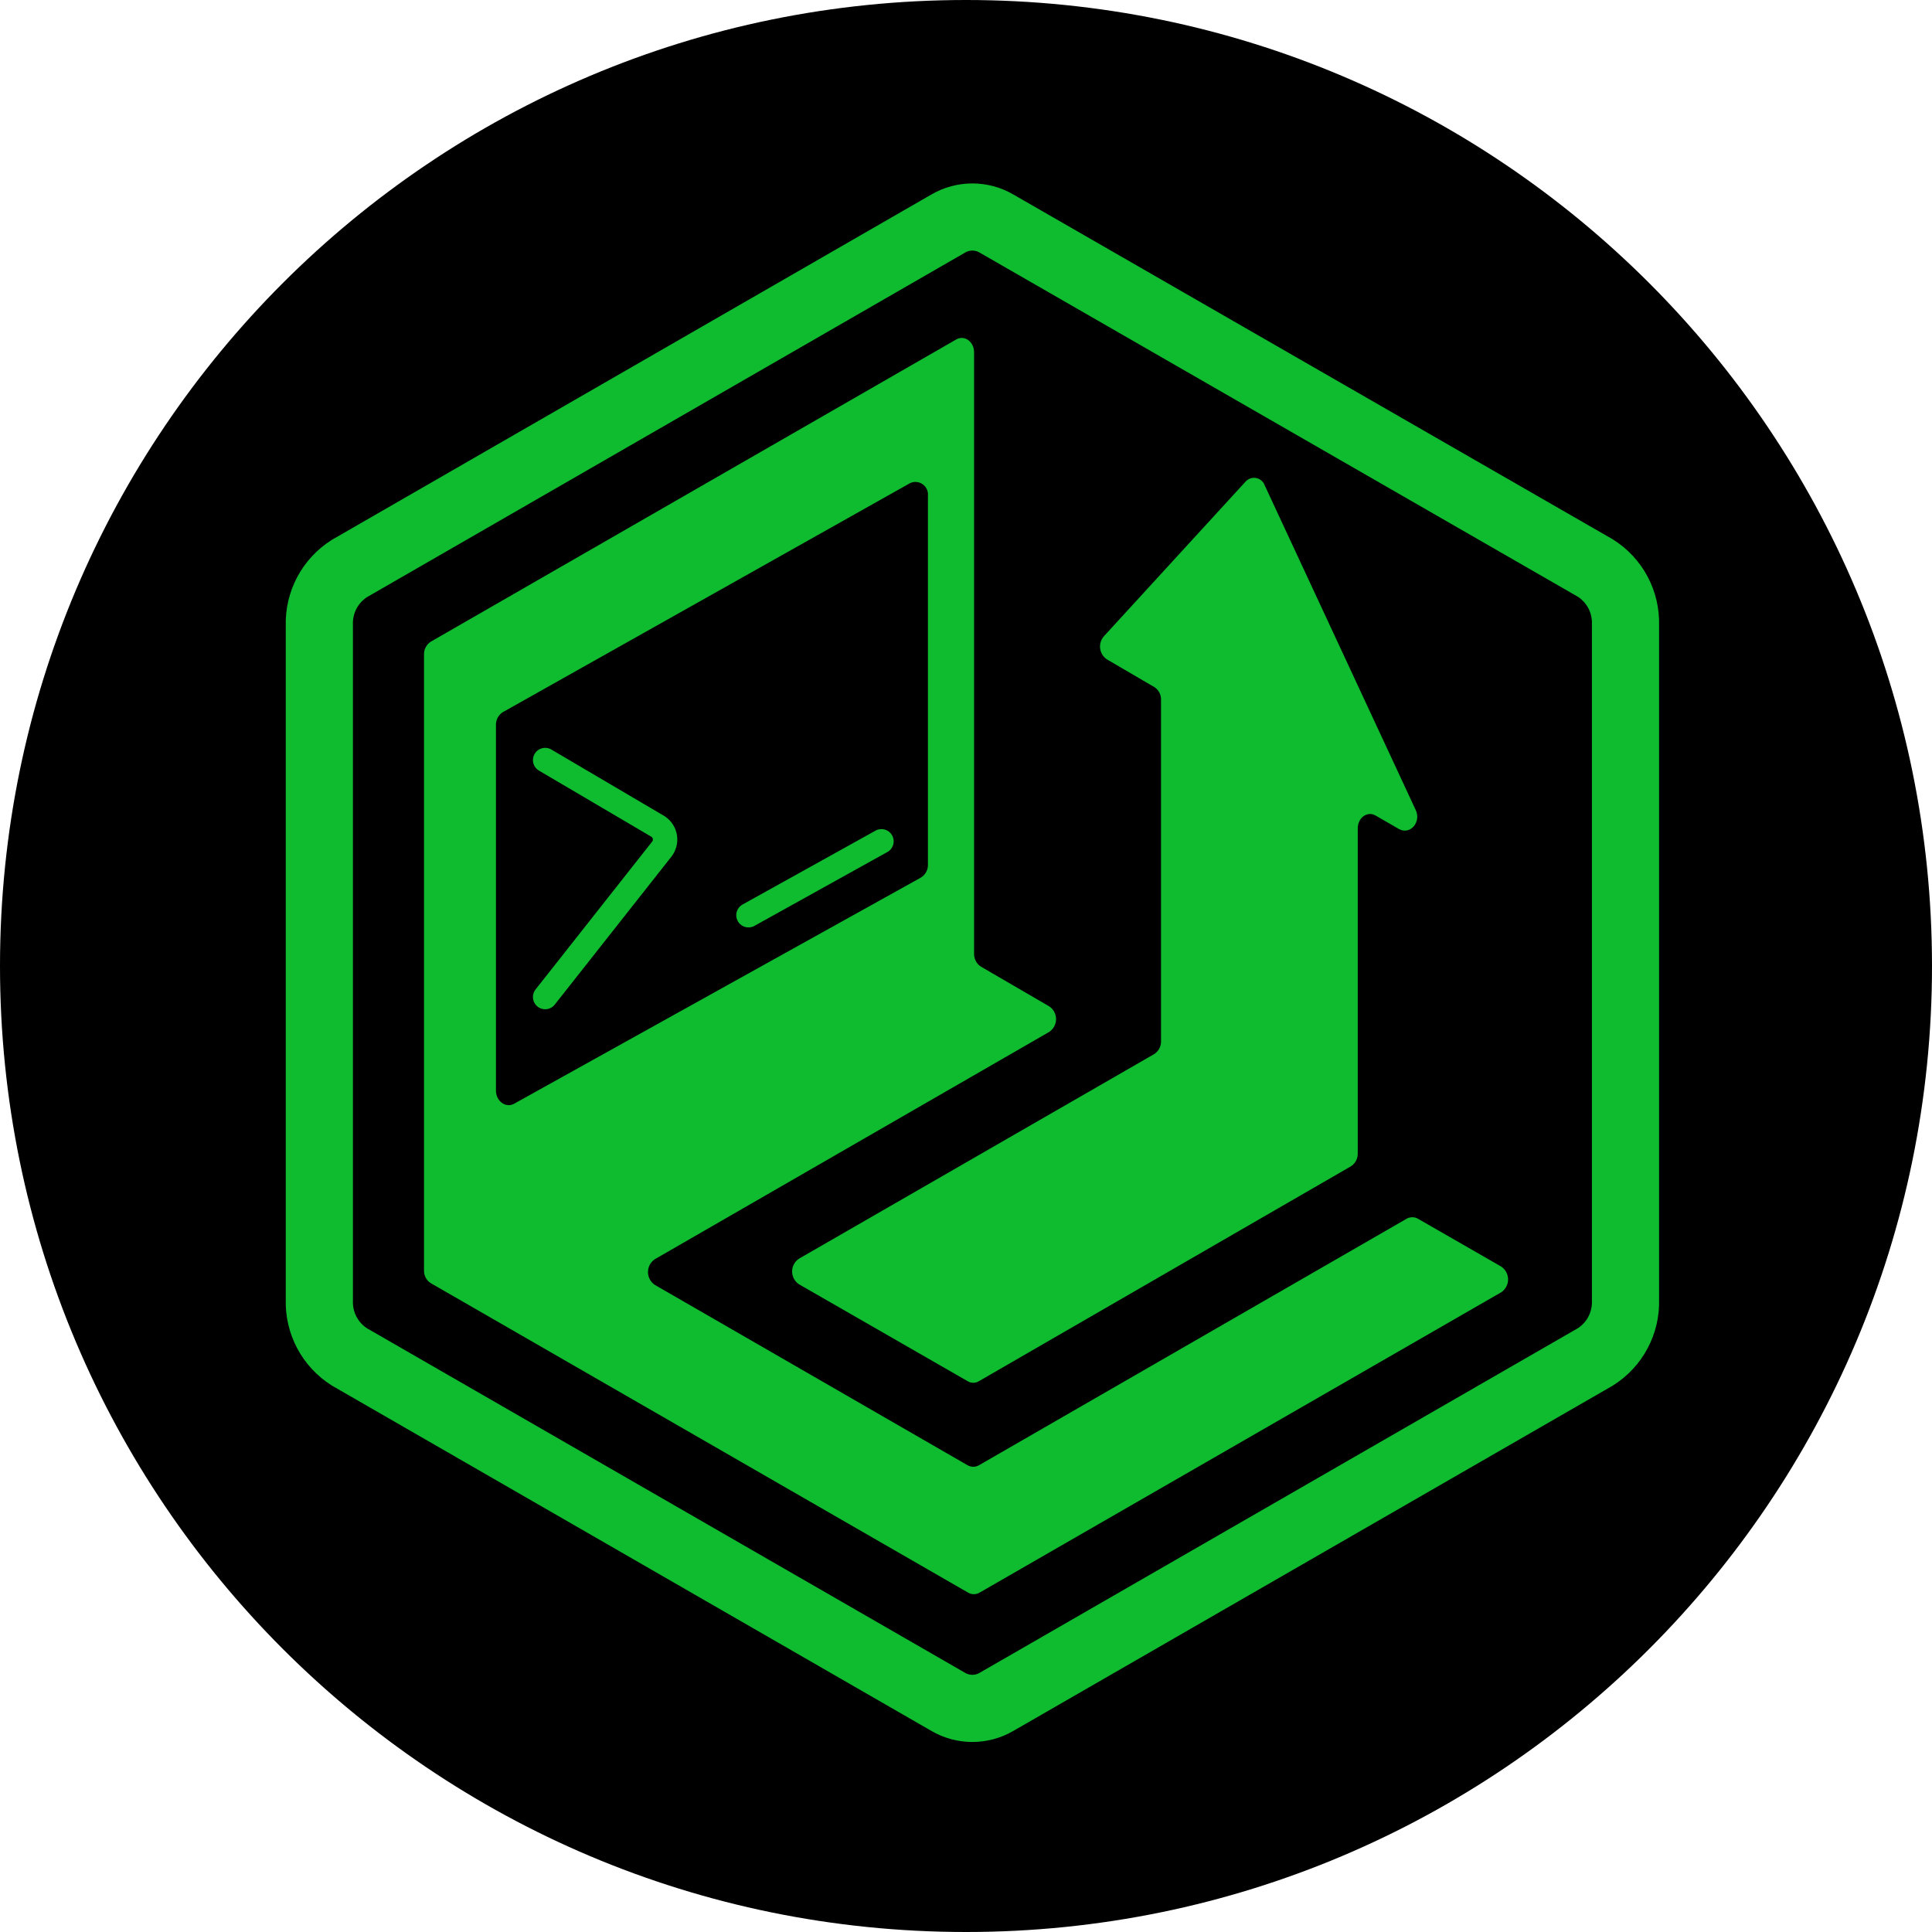
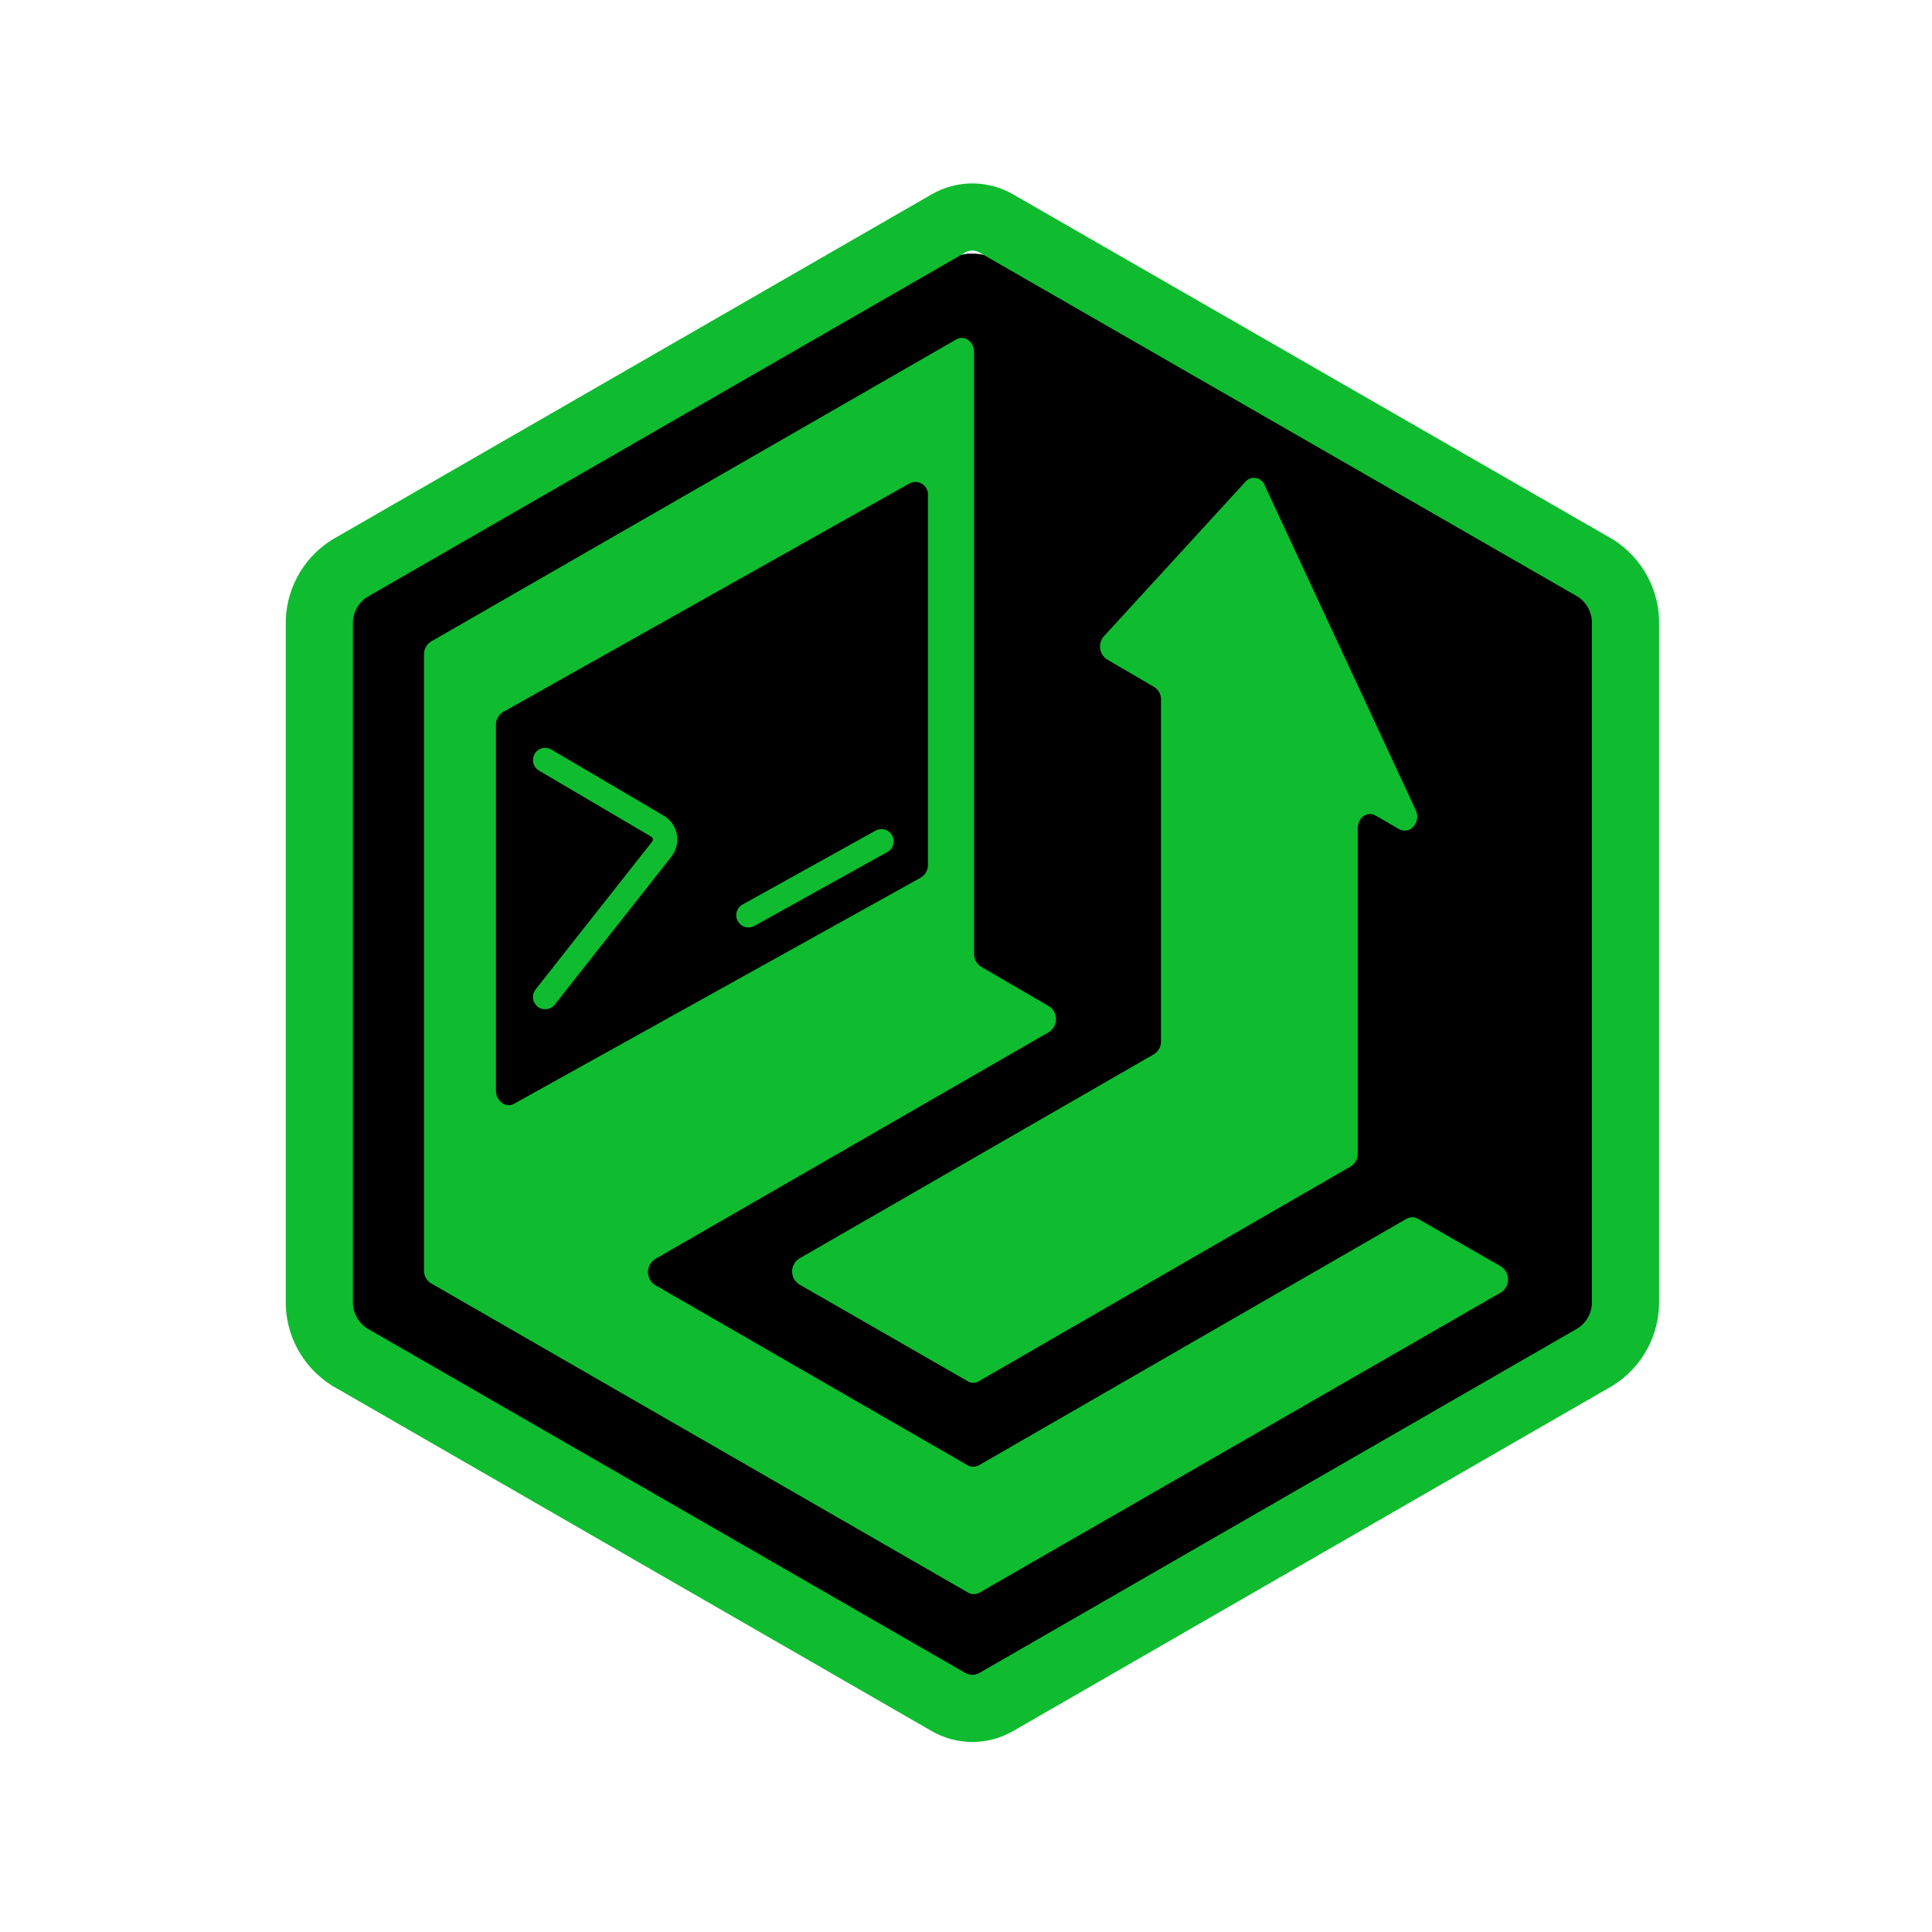
<svg xmlns="http://www.w3.org/2000/svg" viewBox="-25.14 -16.14 170 170" version="1.1" id="svg4" width="170" height="170">
  <defs id="defs1">
    <style id="style1">
      .cls-1,.cls-3,.cls-4{fill:none;stroke:#0fbc2f;stroke-linecap:round;}.cls-1,.cls-3{stroke-linejoin:round;}.cls-1{stroke-width:5.91px;}.cls-2{fill:#0fbc2f;}.cls-3,.cls-4{stroke-width:2.15px;}.cls-4{stroke-miterlimit:10;}
    </style>
  </defs>
-   <circle cx="59.86" cy="68.86" r="85" id="circle1" />
+   <circle cx="59.86" cy="68.86" r="85" id="circle1" style="display:none" />
+   <path d="m 60.42,6.674 a 4.038,4.038 0 0 0 -2.053,0.561 L 7.844,36.338 a 5.468,5.468 0 0 0 -2.541,4.795 v 56.959 a 5.468,5.468 0 0 0 2.541,4.797 l 50.523,29.102 a 4.038,4.038 0 0 0 4.105,0 l 50.521,-29.102 a 5.458,5.458 0 0 0 2.553,-4.797 V 41.094 a 5.458,5.458 0 0 0 -2.553,-4.795 L 62.473,7.234 a 4.038,4.038 0 0 0 -2.053,-0.561 z" style="display:inline;fill:#000000;stroke:#000000;stroke-opacity:1;fill-opacity:1" id="path6" />
  <g id="g4" style="display:inline">
    <path class="cls-1" d="M 58.28,3.54 5.61,33.88 a 5.7,5.7 0 0 0 -2.65,5 v 59.38 a 5.7,5.7 0 0 0 2.65,5 l 52.67,30.34 a 4.21,4.21 0 0 0 4.28,0 l 52.67,-30.34 a 5.69,5.69 0 0 0 2.66,-5 V 38.84 a 5.69,5.69 0 0 0 -2.66,-5 L 62.56,3.54 a 4.21,4.21 0 0 0 -4.28,0 z" id="path1" style="display:inline" />
    <g id="g5">
      <path class="cls-2" d="m 72.26,41.88 4.16,2.43 a 1.27,1.27 0 0 1 0.6,1.12 v 30.05 a 1.3,1.3 0 0 1 -0.6,1.13 l -31.25,18 a 1.35,1.35 0 0 0 0,2.26 L 60,105.39 a 0.94,0.94 0 0 0 1,0 l 32.72,-18.9 a 1.31,1.31 0 0 0 0.61,-1.13 V 56.75 c 0,-0.94 0.85,-1.55 1.57,-1.13 l 2.06,1.19 c 1,0.55 2,-0.64 1.45,-1.72 L 86.15,26.58 A 1,1 0 0 0 84.44,26.26 L 72,39.84 a 1.36,1.36 0 0 0 0.26,2.04 z" id="path2" style="display:inline" />
      <path class="cls-3" d="m 22.83,50.74 9.94,5.85 a 1.37,1.37 0 0 1 0.31,2 l -10.25,13" id="path3" style="display:inline" />
      <line class="cls-4" x1="40.72" y1="64.39" x2="52.42" y2="57.89" id="line3" style="display:inline" />
      <path class="cls-2" d="m 106.94,95.3 -7.31,-4.2 a 1,1 0 0 0 -1,0 L 61,112.79 a 1,1 0 0 1 -1,0 L 32.48,96.92 a 1.36,1.36 0 0 1 0,-2.26 l 34.7,-20 a 1.35,1.35 0 0 0 0,-2.25 l -6,-3.49 A 1.31,1.31 0 0 1 60.57,67.79 V 14.86 c 0,-0.94 -0.85,-1.55 -1.57,-1.13 L 12.77,40.32 a 1.3,1.3 0 0 0 -0.6,1.13 v 54.2 a 1.27,1.27 0 0 0 0.6,1.12 L 60.05,124 a 1,1 0 0 0 1,0 L 106.97,97.56 A 1.36,1.36 0 0 0 106.94,95.3 Z M 18.5,79.82 V 47.65 a 1.29,1.29 0 0 1 0.61,-1.13 L 54.94,26.37 a 1.11,1.11 0 0 1 1.57,1.13 v 32.44 a 1.29,1.29 0 0 1 -0.62,1.14 L 20.06,81 C 19.34,81.36 18.5,80.75 18.5,79.82 Z" id="path4" style="display:inline" />
    </g>
  </g>
</svg>
